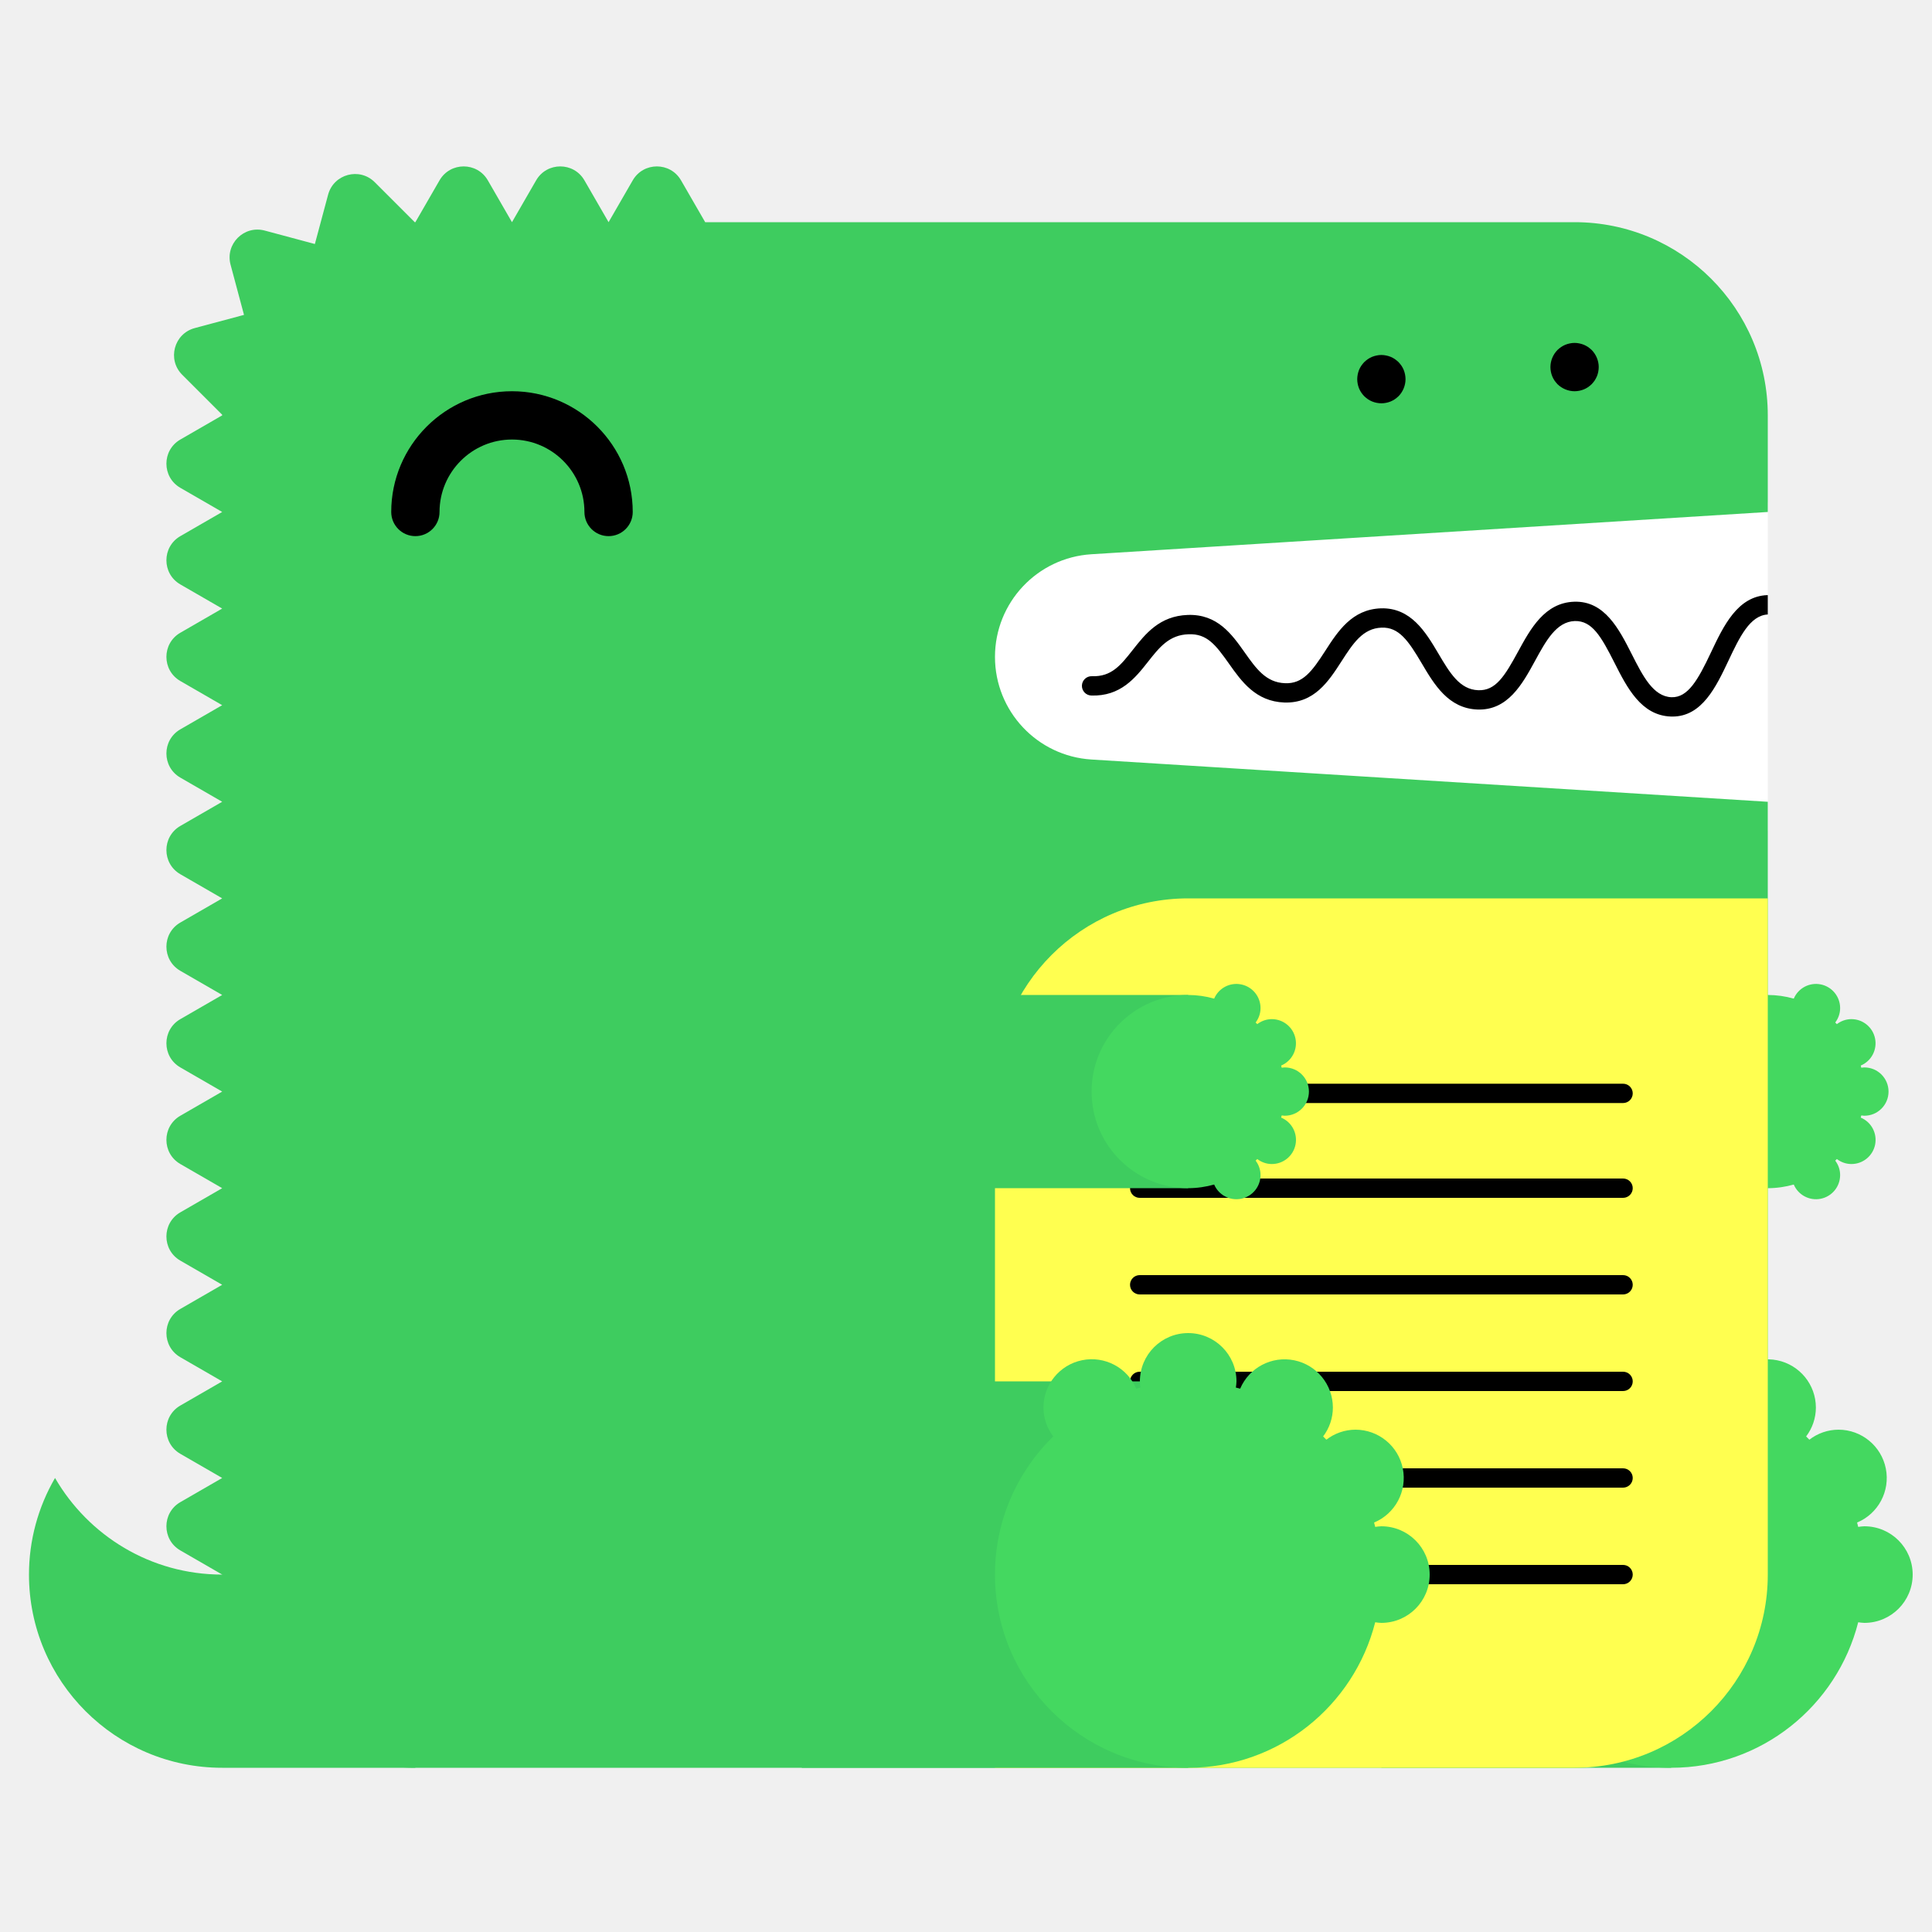
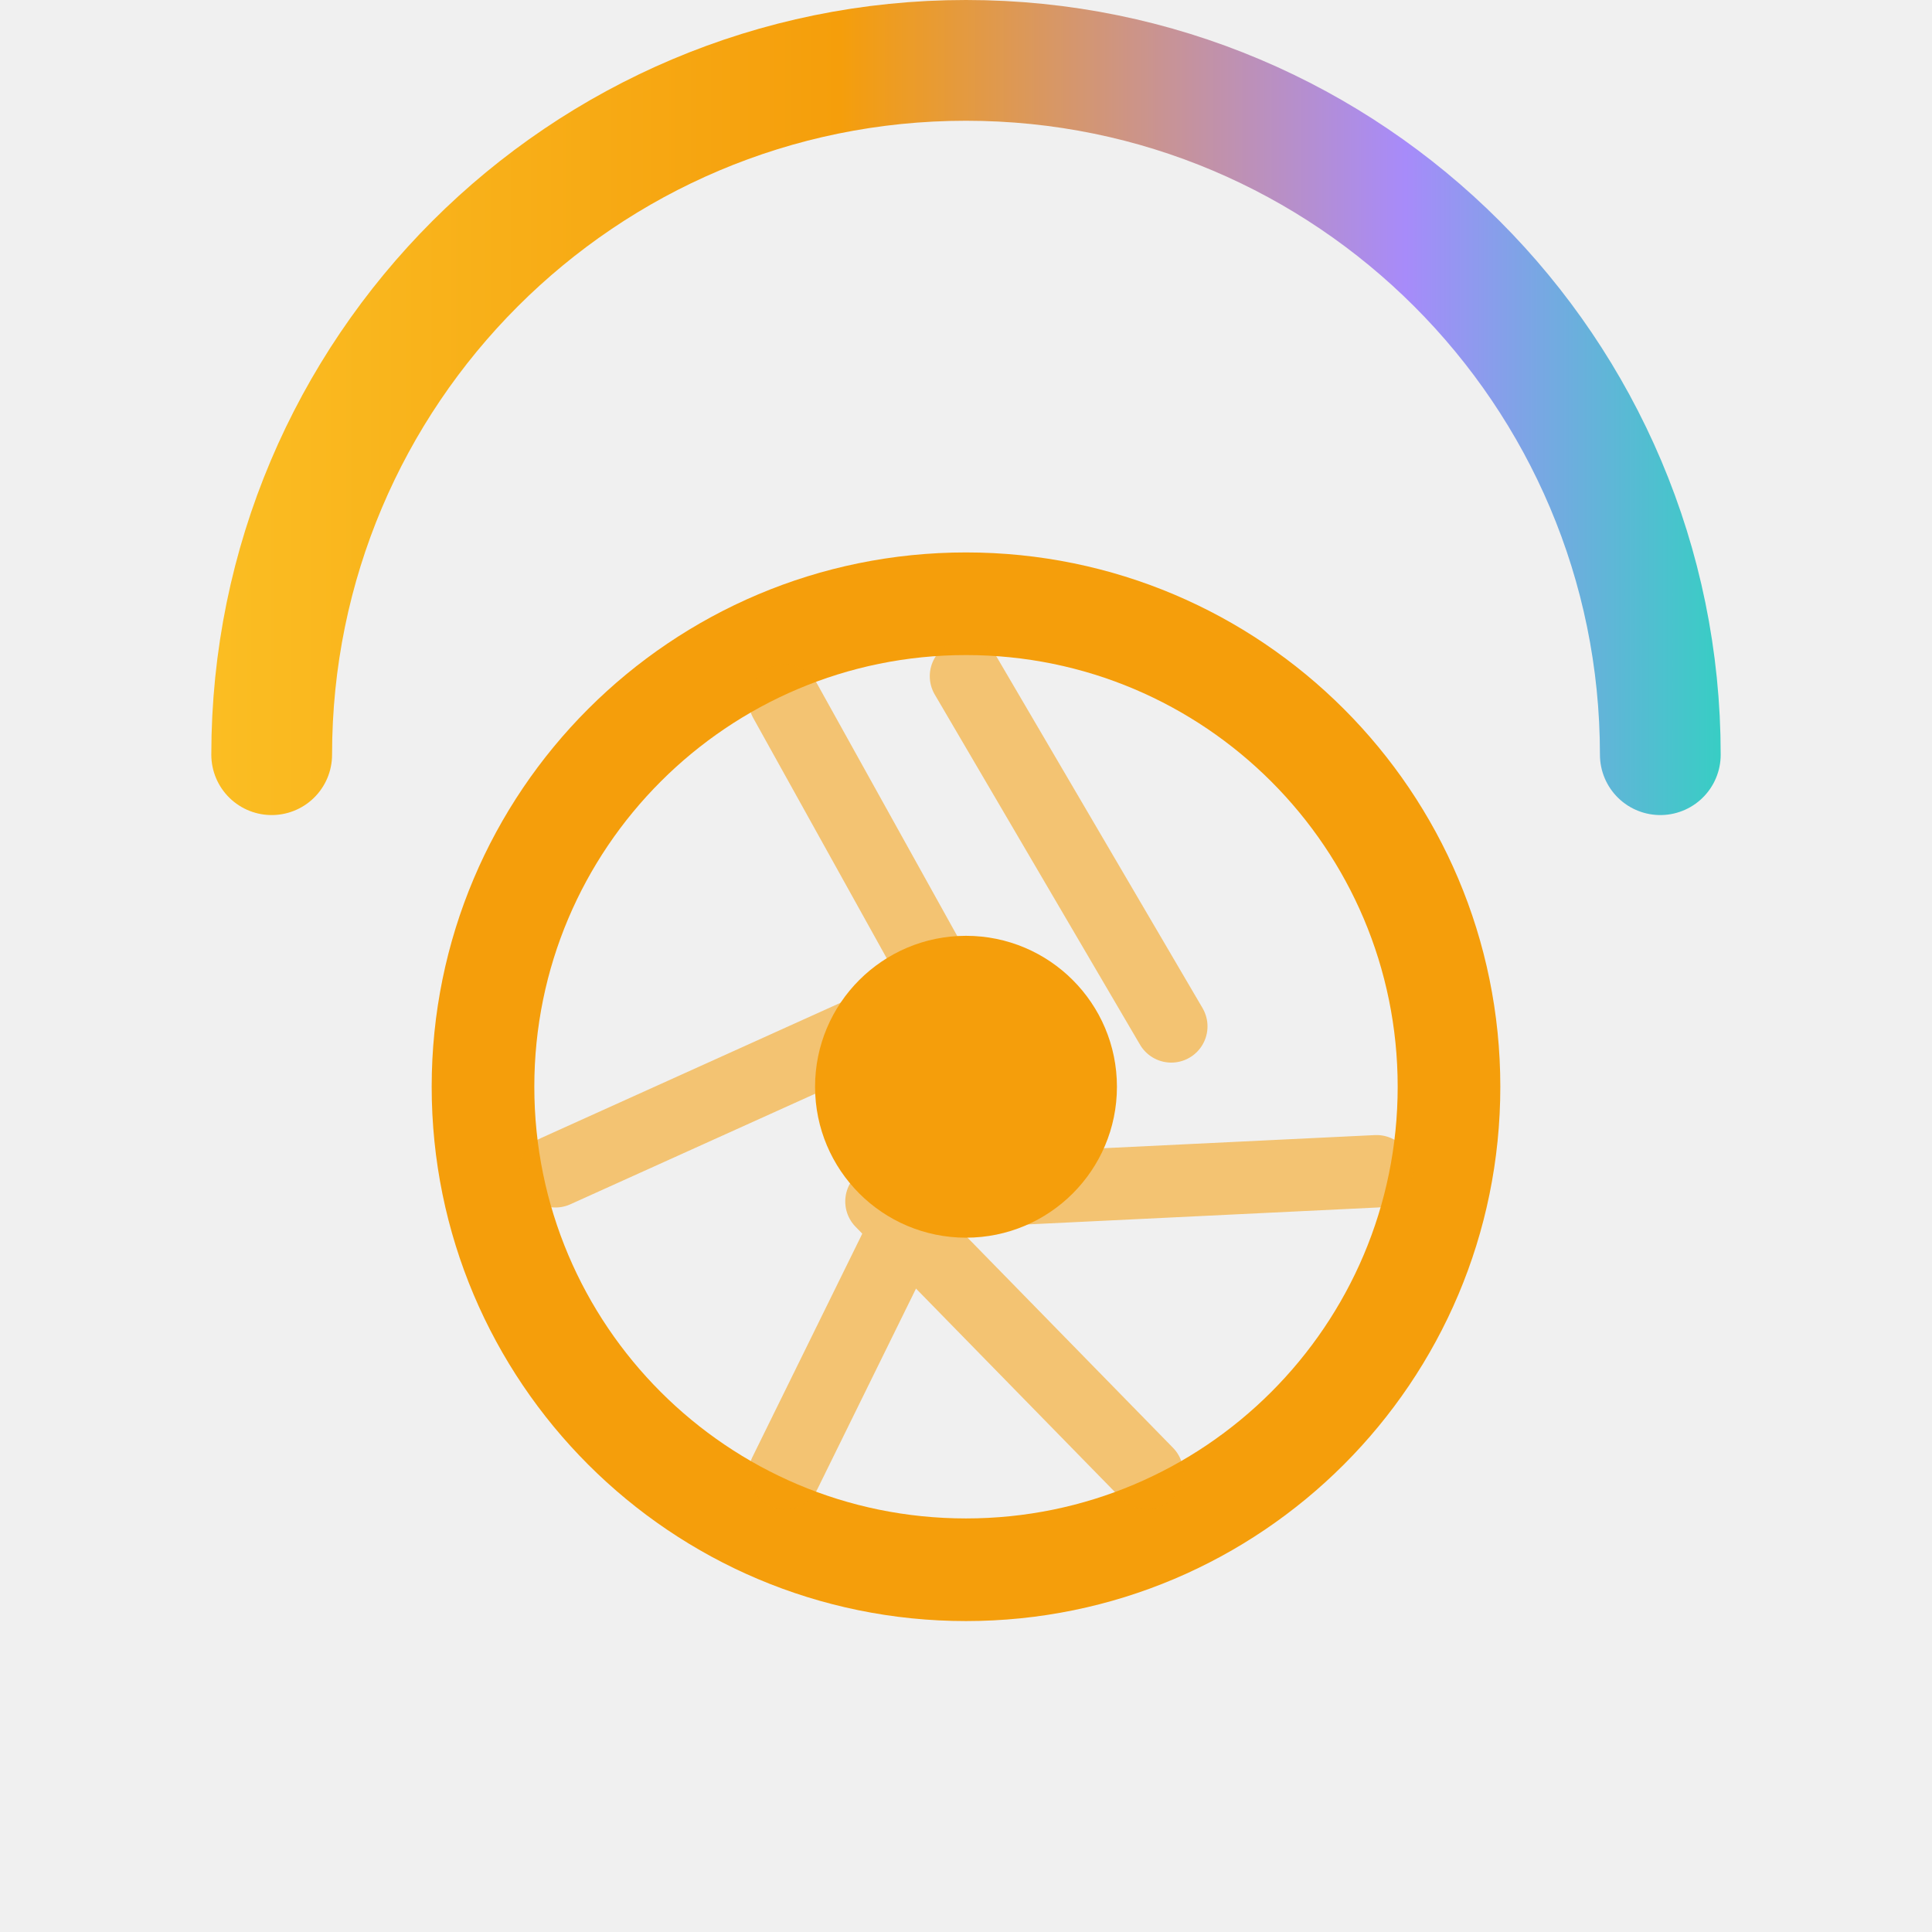
- <svg xmlns="http://www.w3.org/2000/svg" width="200" height="200" viewBox="0 0 200 200">
-   <g fill="none" fill-rule="evenodd">
-     <path fill="#FFF" d="M99 52h84v34H99z" />
-     <path d="M23 163c-7.398 0-13.843-4.027-17.303-10A19.886 19.886 0 0 0 3 163c0 11.046 8.954 20 20 20h20v-20H23z" fill="#3ECC5F" />
-     <path d="M112.98 57.376L183 53V43c0-11.046-8.954-20-20-20H73l-2.5-4.33c-1.112-1.925-3.889-1.925-5 0L63 23l-2.5-4.33c-1.111-1.925-3.889-1.925-5 0L53 23l-2.5-4.33c-1.111-1.925-3.889-1.925-5 0L43 23c-.022 0-.042.003-.065.003l-4.142-4.141c-1.57-1.571-4.252-.853-4.828 1.294l-1.369 5.104-5.192-1.392c-2.148-.575-4.111 1.389-3.535 3.536l1.39 5.193-5.102 1.367c-2.148.576-2.867 3.259-1.296 4.83l4.142 4.142c0 .021-.003.042-.003.064l-4.33 2.5c-1.925 1.111-1.925 3.889 0 5L23 53l-4.33 2.5c-1.925 1.111-1.925 3.889 0 5L23 63l-4.33 2.5c-1.925 1.111-1.925 3.889 0 5L23 73l-4.33 2.5c-1.925 1.111-1.925 3.889 0 5L23 83l-4.33 2.5c-1.925 1.111-1.925 3.889 0 5L23 93l-4.33 2.5c-1.925 1.111-1.925 3.889 0 5L23 103l-4.33 2.5c-1.925 1.111-1.925 3.889 0 5L23 113l-4.33 2.5c-1.925 1.111-1.925 3.889 0 5L23 123l-4.33 2.5c-1.925 1.111-1.925 3.889 0 5L23 133l-4.33 2.5c-1.925 1.111-1.925 3.889 0 5L23 143l-4.33 2.5c-1.925 1.111-1.925 3.889 0 5L23 153l-4.33 2.5c-1.925 1.111-1.925 3.889 0 5L23 163c0 11.046 8.954 20 20 20h120c11.046 0 20-8.954 20-20V83l-70.02-4.376A10.645 10.645 0 0 1 103 68c0-5.621 4.37-10.273 9.98-10.624" fill="#3ECC5F" />
-     <path fill="#3ECC5F" d="M143 183h30v-40h-30z" />
-     <path d="M193 158c-.219 0-.428.037-.639.064-.038-.15-.074-.301-.116-.451A5 5 0 0 0 190.32 148a4.96 4.96 0 0 0-3.016 1.036 26.531 26.531 0 0 0-.335-.336 4.955 4.955 0 0 0 1.011-2.987 5 5 0 0 0-9.599-1.959c-.148-.042-.297-.077-.445-.115.027-.211.064-.42.064-.639a5 5 0 0 0-5-5 5 5 0 0 0-5 5c0 .219.037.428.064.639-.148.038-.297.073-.445.115a4.998 4.998 0 0 0-9.599 1.959c0 1.125.384 2.151 1.011 2.987-3.717 3.632-6.031 8.693-6.031 14.3 0 11.046 8.954 20 20 20 9.339 0 17.16-6.41 19.361-15.064.211.027.42.064.639.064a5 5 0 0 0 5-5 5 5 0 0 0-5-5" fill="#44D860" />
-     <path fill="#3ECC5F" d="M153 123h30v-20h-30z" />
-     <path d="M193 115.5a2.5 2.5 0 1 0 0-5c-.109 0-.214.019-.319.032-.02-.075-.037-.15-.058-.225a2.501 2.501 0 0 0-.963-4.807c-.569 0-1.088.197-1.508.518a6.653 6.653 0 0 0-.168-.168c.314-.417.506-.931.506-1.494a2.5 2.5 0 0 0-4.8-.979A9.987 9.987 0 0 0 183 103c-5.522 0-10 4.478-10 10s4.478 10 10 10c.934 0 1.833-.138 2.69-.377a2.5 2.5 0 0 0 4.8-.979c0-.563-.192-1.077-.506-1.494.057-.055.113-.111.168-.168.42.321.939.518 1.508.518a2.5 2.5 0 0 0 .963-4.807c.021-.074.038-.15.058-.225.105.013.21.032.319.032" fill="#44D860" />
-     <path d="M63 55.5a2.5 2.5 0 0 1-2.5-2.5c0-4.136-3.364-7.5-7.5-7.5s-7.5 3.364-7.5 7.5a2.5 2.5 0 1 1-5 0c0-6.893 5.607-12.5 12.5-12.5S65.5 46.107 65.5 53a2.5 2.5 0 0 1-2.5 2.5" fill="#000" />
-     <path d="M103 183h60c11.046 0 20-8.954 20-20V93h-60c-11.046 0-20 8.954-20 20v70z" fill="#FFFF50" />
-     <path d="M168.02 124h-50.04a1 1 0 1 1 0-2h50.04a1 1 0 1 1 0 2m0 20h-50.04a1 1 0 1 1 0-2h50.04a1 1 0 1 1 0 2m0 20h-50.04a1 1 0 1 1 0-2h50.04a1 1 0 1 1 0 2m0-49.814h-50.04a1 1 0 1 1 0-2h50.04a1 1 0 1 1 0 2m0 19.814h-50.04a1 1 0 1 1 0-2h50.04a1 1 0 1 1 0 2m0 20h-50.04a1 1 0 1 1 0-2h50.04a1 1 0 1 1 0 2M183 61.611c-.012 0-.022-.006-.034-.005-3.09.105-4.552 3.196-5.842 5.923-1.346 2.85-2.387 4.703-4.093 4.647-1.889-.068-2.969-2.202-4.113-4.46-1.314-2.594-2.814-5.536-5.963-5.426-3.046.104-4.513 2.794-5.807 5.167-1.377 2.528-2.314 4.065-4.121 3.994-1.927-.07-2.951-1.805-4.136-3.813-1.321-2.236-2.848-4.75-5.936-4.664-2.994.103-4.465 2.385-5.763 4.4-1.373 2.13-2.335 3.428-4.165 3.351-1.973-.07-2.992-1.51-4.171-3.177-1.324-1.873-2.816-3.993-5.895-3.89-2.928.1-4.399 1.97-5.696 3.618-1.232 1.564-2.194 2.802-4.229 2.724a1 1 0 0 0-.072 2c3.017.101 4.545-1.8 5.872-3.487 1.177-1.496 2.193-2.787 4.193-2.855 1.926-.082 2.829 1.115 4.195 3.045 1.297 1.834 2.769 3.914 5.731 4.021 3.103.104 4.596-2.215 5.918-4.267 1.182-1.834 2.202-3.417 4.15-3.484 1.793-.067 2.769 1.35 4.145 3.681 1.297 2.197 2.766 4.686 5.787 4.796 3.125.108 4.634-2.62 5.949-5.035 1.139-2.088 2.214-4.06 4.119-4.126 1.793-.042 2.728 1.595 4.111 4.33 1.292 2.553 2.757 5.445 5.825 5.556l.169.003c3.064 0 4.518-3.075 5.805-5.794 1.139-2.41 2.217-4.68 4.067-4.773v-2z" fill="#000" />
-     <path fill="#3ECC5F" d="M83 183h40v-40H83z" />
-     <path d="M143 158c-.219 0-.428.037-.639.064-.038-.15-.074-.301-.116-.451A5 5 0 0 0 140.32 148a4.96 4.96 0 0 0-3.016 1.036 26.531 26.531 0 0 0-.335-.336 4.955 4.955 0 0 0 1.011-2.987 5 5 0 0 0-9.599-1.959c-.148-.042-.297-.077-.445-.115.027-.211.064-.42.064-.639a5 5 0 0 0-5-5 5 5 0 0 0-5 5c0 .219.037.428.064.639-.148.038-.297.073-.445.115a4.998 4.998 0 0 0-9.599 1.959c0 1.125.384 2.151 1.011 2.987-3.717 3.632-6.031 8.693-6.031 14.3 0 11.046 8.954 20 20 20 9.339 0 17.16-6.41 19.361-15.064.211.027.42.064.639.064a5 5 0 0 0 5-5 5 5 0 0 0-5-5" fill="#44D860" />
-     <path fill="#3ECC5F" d="M83 123h40v-20H83z" />
-     <path d="M133 115.5a2.5 2.5 0 1 0 0-5c-.109 0-.214.019-.319.032-.02-.075-.037-.15-.058-.225a2.501 2.501 0 0 0-.963-4.807c-.569 0-1.088.197-1.508.518a6.653 6.653 0 0 0-.168-.168c.314-.417.506-.931.506-1.494a2.5 2.5 0 0 0-4.8-.979A9.987 9.987 0 0 0 123 103c-5.522 0-10 4.478-10 10s4.478 10 10 10c.934 0 1.833-.138 2.69-.377a2.5 2.5 0 0 0 4.8-.979c0-.563-.192-1.077-.506-1.494.057-.055.113-.111.168-.168.42.321.939.518 1.508.518a2.5 2.5 0 0 0 .963-4.807c.021-.074.038-.15.058-.225.105.013.21.032.319.032" fill="#44D860" />
-     <path d="M143 41.75c-.16 0-.33-.02-.49-.05a2.52 2.52 0 0 1-.47-.14c-.15-.06-.29-.14-.431-.23-.13-.09-.259-.2-.38-.31-.109-.12-.219-.24-.309-.38s-.17-.28-.231-.43a2.619 2.619 0 0 1-.189-.96c0-.16.02-.33.05-.49.03-.16.08-.31.139-.47.061-.15.141-.29.231-.43.09-.13.2-.26.309-.38.121-.11.25-.22.38-.31.141-.09.281-.17.431-.23.149-.06.31-.11.47-.14.32-.07.65-.07.98 0 .159.03.32.08.47.14.149.06.29.14.43.23.13.09.259.2.38.31.11.12.22.25.31.38.09.14.17.28.23.43.06.16.11.31.14.47.029.16.05.33.05.49 0 .66-.271 1.31-.73 1.77-.121.11-.25.22-.38.31-.14.09-.281.17-.43.23a2.565 2.565 0 0 1-.96.19m20-1.25c-.66 0-1.3-.27-1.771-.73a3.802 3.802 0 0 1-.309-.38c-.09-.14-.17-.28-.231-.43a2.619 2.619 0 0 1-.189-.96c0-.66.27-1.3.729-1.77.121-.11.25-.22.38-.31.141-.09.281-.17.431-.23.149-.06.31-.11.47-.14.32-.07.66-.07.98 0 .159.03.32.08.47.14.149.06.29.14.43.23.13.09.259.2.38.31.459.47.73 1.11.73 1.77 0 .16-.021.33-.05.49-.03.16-.08.32-.14.47-.07.15-.14.29-.23.43-.09.13-.2.26-.31.38-.121.11-.25.22-.38.31-.14.09-.281.17-.43.23a2.565 2.565 0 0 1-.96.19" fill="#000" />
+ <svg xmlns="http://www.w3.org/2000/svg" width="32" height="32" viewBox="0 0 32 32" fill="none" role="img" aria-label="Heldar">
+   <defs>
+     <linearGradient id="heldarMark" x1="3" y1="11" x2="29" y2="11" gradientUnits="userSpaceOnUse">
+       <stop offset="0%" stop-color="#fbbf24" />
+       <stop offset="42%" stop-color="#f59e0b" />
+       <stop offset="78%" stop-color="#a78bfa" />
+       <stop offset="100%" stop-color="#2dd4bf" />
+     </linearGradient>
+   </defs>
+   <path d="M4.5 12.5a11.5 11.5 0 0 1 23 0" stroke="url(#heldarMark)" stroke-width="2" stroke-linecap="round" />
+   <circle cx="16" cy="18" r="8" stroke="#f59e0b" stroke-width="1.7" />
+   <g stroke="#f59e0b" stroke-width="1.2" stroke-linecap="round" opacity="0.55">
+     <path d="M16 11.2 19.4 17" />
+     <path d="M22.8 19.4 16.6 19.7" />
+     <path d="M19 24.4 14.6 19.9" />
+     <path d="M13 24.4 16 18.3" />
+     <path d="M9.2 19.4 15.4 16.6" />
+     <path d="M13 11.6 16 17" />
  </g>
+   <circle cx="16" cy="18" r="2.5" fill="#f59e0b" />
</svg>
